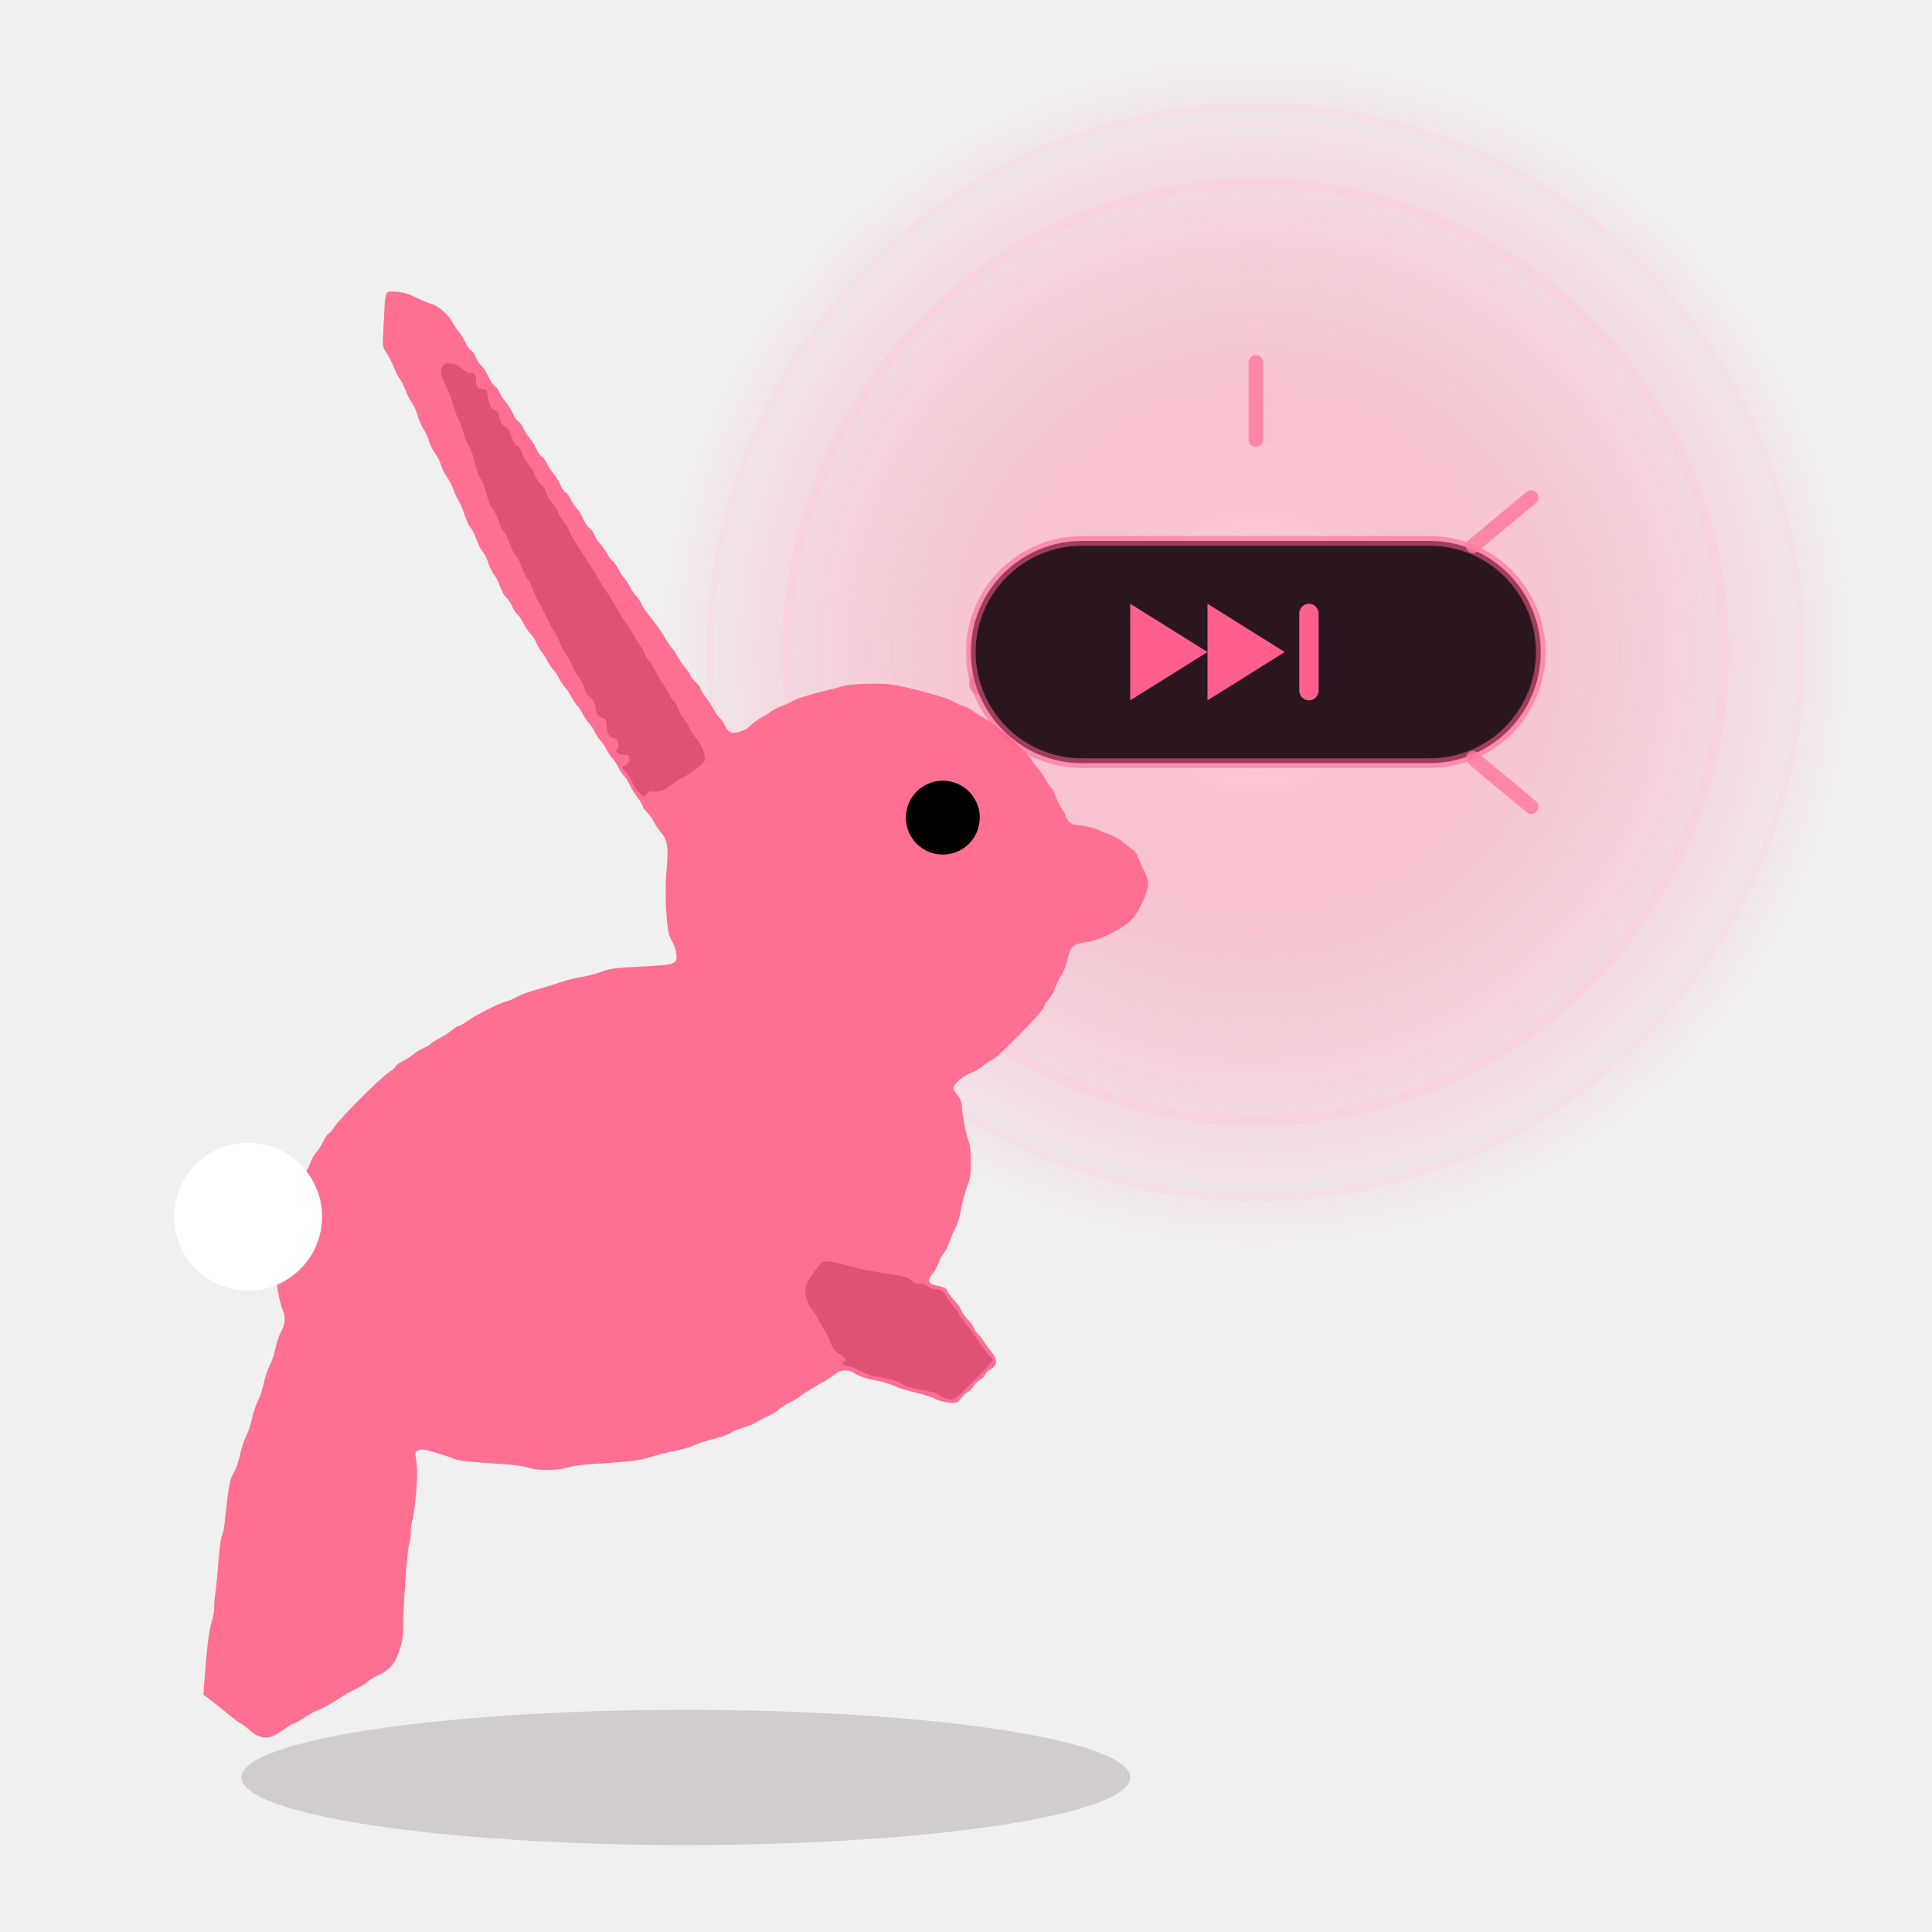
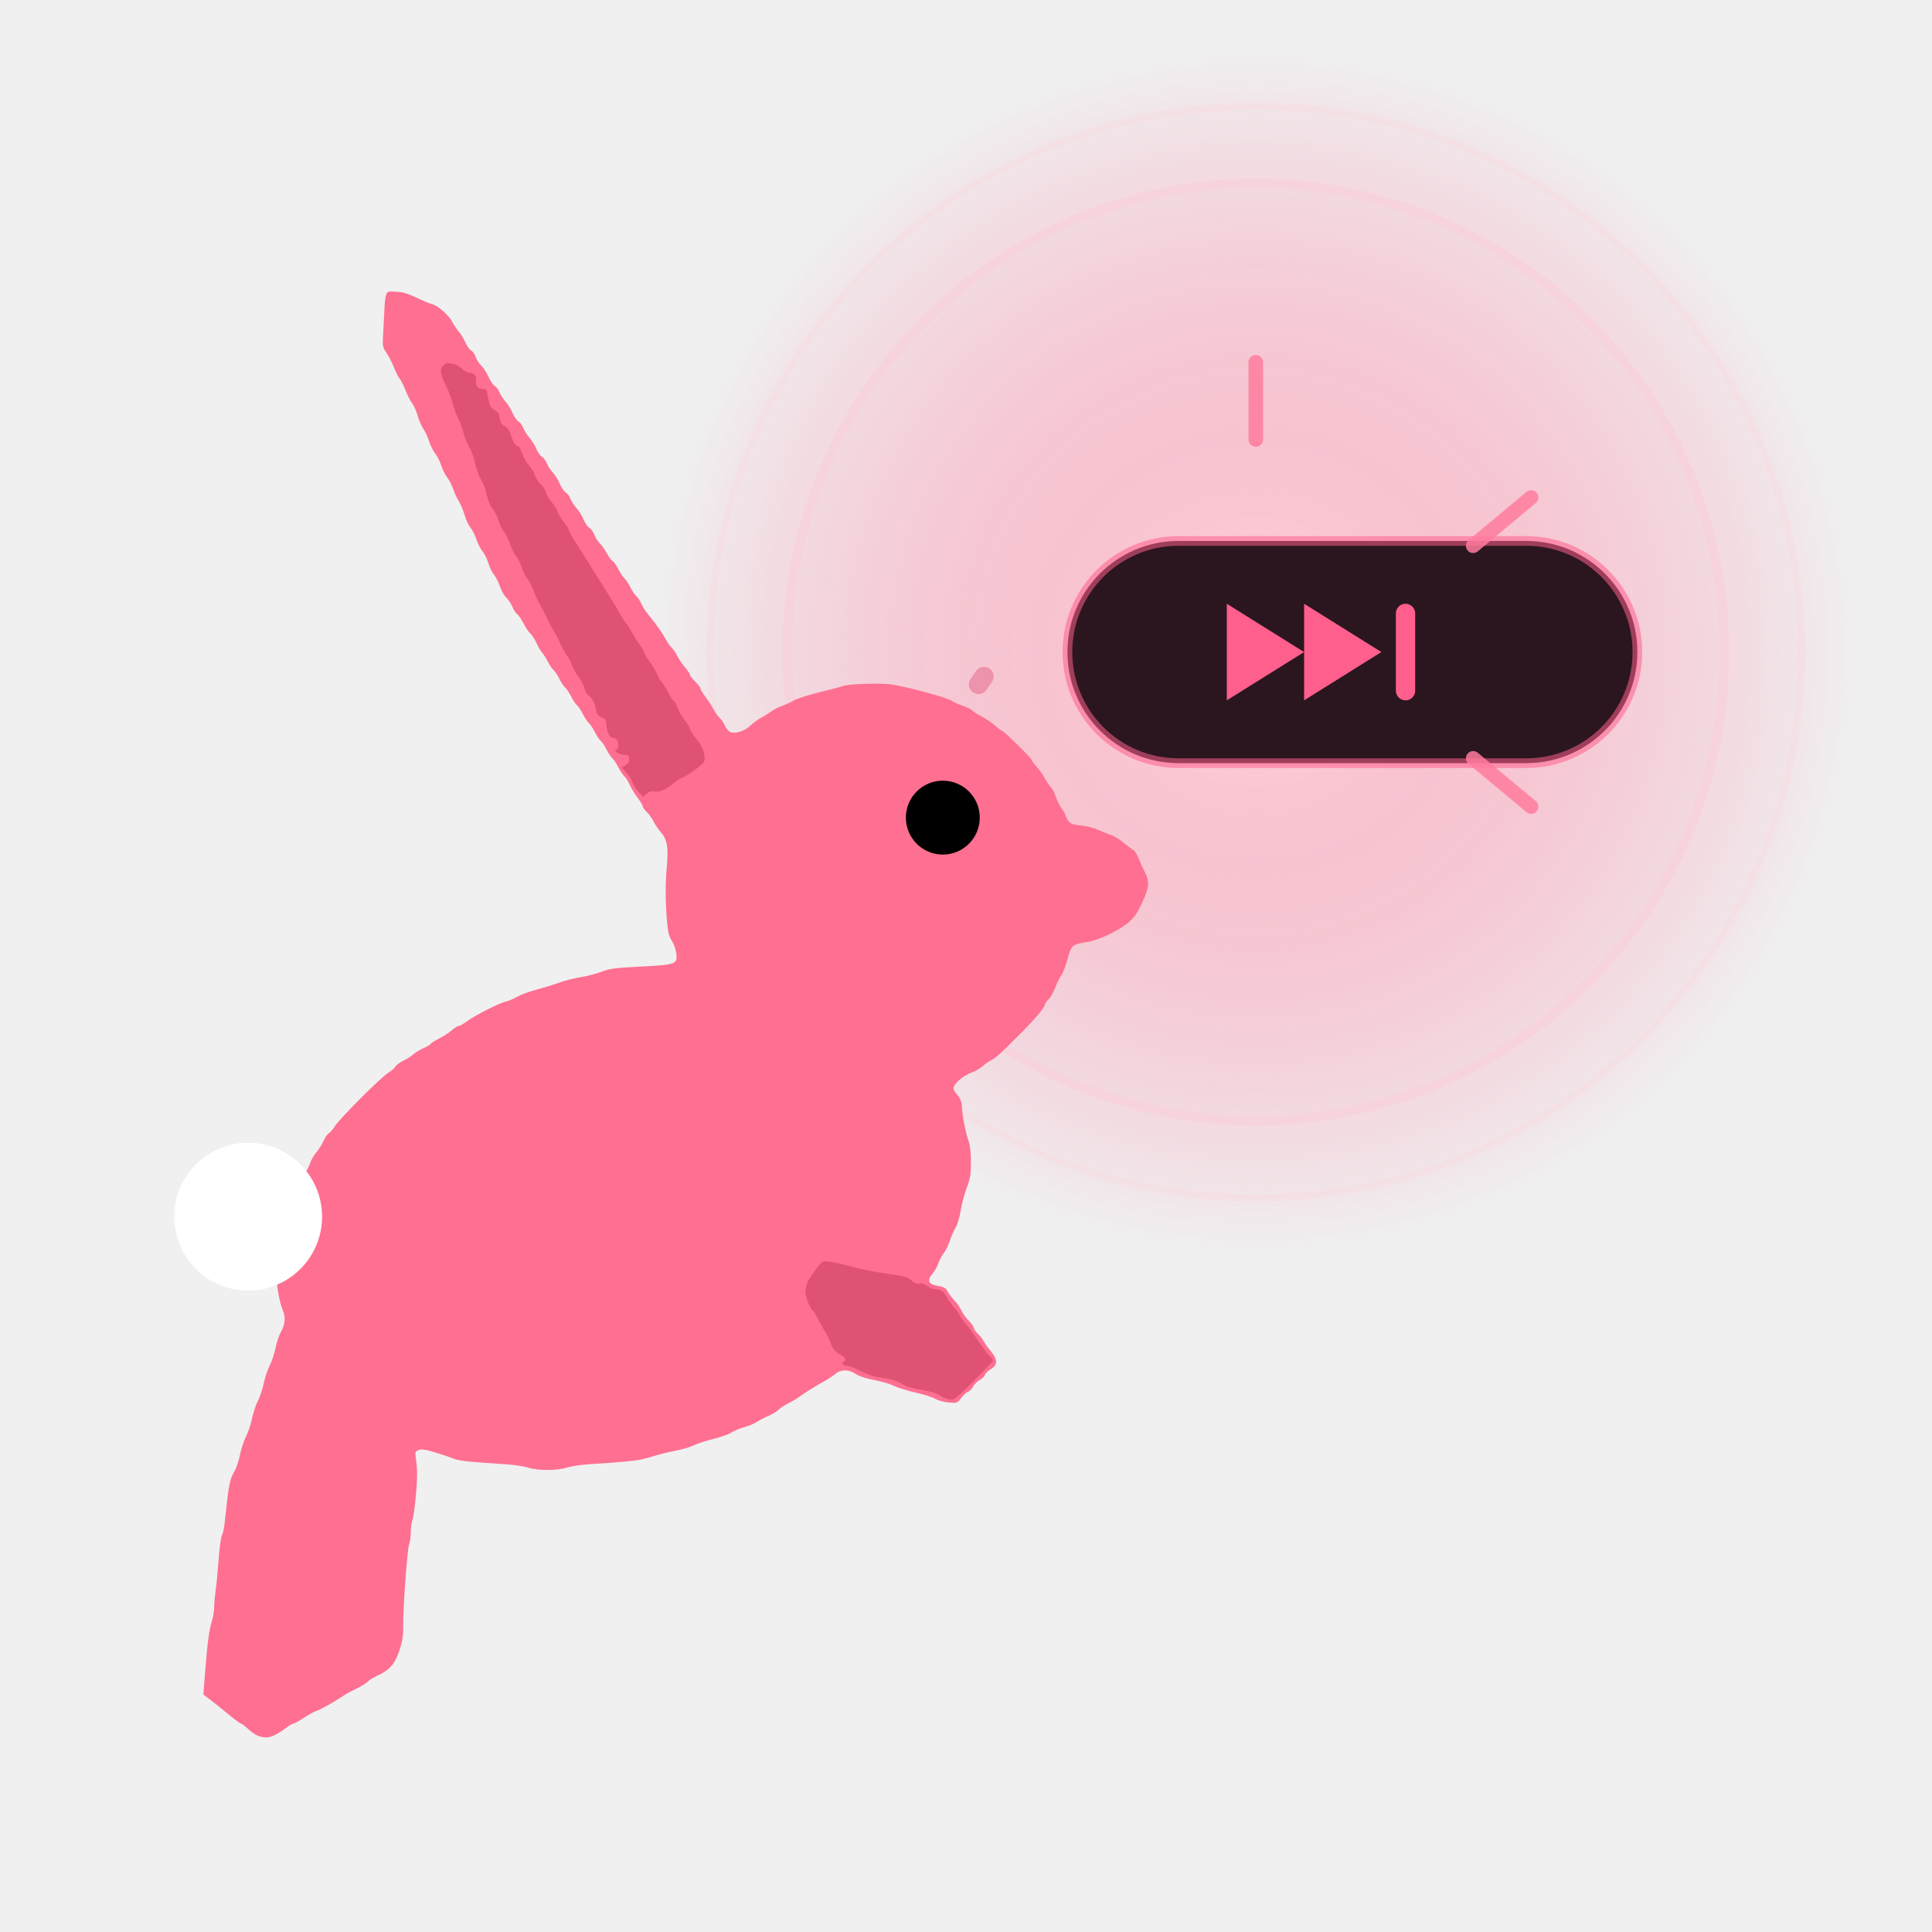
<svg xmlns="http://www.w3.org/2000/svg" viewBox="0 0 400 400" role="img" aria-label="Original illustration: the Bunny Skip mascot mid-leap toward a glowing &quot;skip&quot; pill button haloed by the site's signature sun/moon disc, not a screenshot of any real interface.">
  <defs>
    <radialGradient id="hbs-glow" cx="50%" cy="50%" r="50%">
      <stop offset="0%" stop-color="#FFD8E1" stop-opacity="0.95" />
      <stop offset="45%" stop-color="#FF91AC" stop-opacity="0.45" />
      <stop offset="100%" stop-color="#FE5F8C" stop-opacity="0" />
    </radialGradient>
  </defs>
  <circle cx="260" cy="135" r="125" fill="url(#hbs-glow)" />
  <circle cx="260" cy="135" r="97" fill="none" stroke="#FFC9D6" stroke-opacity="0.35" stroke-width="2" />
  <circle cx="260" cy="135" r="113" fill="none" stroke="#FFC9D6" stroke-opacity="0.18" stroke-width="1.5" />
-   <ellipse cx="142" cy="368" rx="92" ry="14" fill="#2B1620" opacity="0.16" />
  <path d="M 150 195 Q 195 155 205 138" fill="none" stroke="#E24777" stroke-opacity="0.4" stroke-width="4" stroke-dasharray="2 13" stroke-linecap="round" />
  <g transform="translate(-19,53) scale(0.306)">
    <path d="M 323.368 26.140 C 322.909 27.438, 322.439 30.750, 322.325 33.500 C 322.210 36.250, 321.825 43.675, 321.469 50 C 320.827 61.387, 320.847 61.539, 323.568 65.500 C 325.079 67.700, 327.364 72.158, 328.645 75.407 C 329.926 78.656, 331.661 82.073, 332.500 83 C 333.339 83.927, 335.110 87.454, 336.437 90.838 C 337.763 94.222, 339.790 98.189, 340.942 99.653 C 342.093 101.117, 343.747 104.832, 344.617 107.908 C 345.486 110.983, 347.269 115.086, 348.579 117.025 C 349.889 118.964, 351.606 122.697, 352.396 125.320 C 353.185 127.944, 355.052 131.691, 356.544 133.647 C 358.036 135.603, 359.873 139.252, 360.627 141.755 C 361.380 144.259, 363.153 147.823, 364.567 149.677 C 365.981 151.530, 367.856 155.174, 368.736 157.773 C 369.615 160.373, 371.341 164.075, 372.571 166 C 373.802 167.925, 375.530 172.058, 376.413 175.183 C 377.295 178.309, 379.072 182.134, 380.362 183.683 C 381.651 185.233, 383.488 188.876, 384.444 191.781 C 385.399 194.686, 387.281 198.369, 388.625 199.967 C 389.970 201.564, 391.740 205.129, 392.559 207.888 C 393.379 210.648, 395.097 214.164, 396.378 215.703 C 397.658 217.241, 399.462 220.798, 400.386 223.606 C 401.310 226.415, 403.220 229.790, 404.631 231.106 C 406.042 232.423, 407.881 235.200, 408.718 237.277 C 409.554 239.354, 411.022 241.604, 411.978 242.277 C 412.935 242.950, 414.858 245.750, 416.251 248.500 C 417.644 251.250, 419.749 254.372, 420.928 255.438 C 422.108 256.504, 423.978 259.423, 425.085 261.925 C 426.192 264.428, 427.925 267.381, 428.936 268.488 C 429.947 269.594, 431.692 272.330, 432.814 274.567 C 433.936 276.804, 435.597 279.250, 436.505 280.004 C 437.413 280.758, 439.211 283.456, 440.500 286 C 441.789 288.544, 443.589 291.244, 444.500 292 C 445.411 292.756, 447.211 295.456, 448.500 298 C 449.789 300.544, 451.589 303.244, 452.500 304 C 453.411 304.756, 455.211 307.456, 456.500 310 C 457.789 312.544, 459.589 315.244, 460.500 316 C 461.411 316.756, 463.211 319.456, 464.500 322 C 465.789 324.544, 467.589 327.244, 468.500 328 C 469.411 328.756, 471.211 331.456, 472.500 334 C 473.789 336.544, 475.589 339.244, 476.500 340 C 477.411 340.756, 479.211 343.456, 480.500 346 C 481.789 348.544, 483.616 351.266, 484.559 352.049 C 485.502 352.831, 487.071 355.334, 488.047 357.610 C 489.023 359.886, 491.436 363.864, 493.410 366.451 C 495.385 369.037, 497 371.715, 497 372.402 C 497 373.089, 498.169 374.742, 499.597 376.076 C 501.026 377.409, 503.111 380.300, 504.232 382.500 C 505.352 384.700, 507.540 387.957, 509.092 389.737 C 513.536 394.831, 514.414 399.725, 513.269 413 C 512.188 425.527, 512.233 436.536, 513.423 450.500 C 514.019 457.491, 514.739 460.351, 516.650 463.311 C 518.002 465.406, 519.366 469.296, 519.681 471.955 C 520.538 479.194, 519.560 479.551, 495.500 480.790 C 478.158 481.683, 474.636 482.150, 469 484.300 C 465.425 485.665, 459.155 487.297, 455.066 487.928 C 450.978 488.559, 444.453 490.215, 440.566 491.609 C 436.680 493.002, 429.657 495.161, 424.961 496.405 C 420.265 497.650, 414.415 499.824, 411.961 501.236 C 409.507 502.648, 406.059 504.104, 404.297 504.471 C 400.076 505.350, 383.668 513.679, 378.100 517.768 C 375.680 519.546, 373.108 521, 372.385 521 C 371.661 521, 369.591 522.291, 367.785 523.868 C 365.978 525.445, 362.169 527.912, 359.321 529.349 C 356.472 530.786, 353.835 532.458, 353.461 533.064 C 353.086 533.670, 350.917 534.975, 348.640 535.964 C 346.363 536.953, 343.375 538.760, 342 539.980 C 340.625 541.200, 337.419 543.258, 334.875 544.553 C 332.331 545.848, 329.990 547.584, 329.673 548.411 C 329.355 549.238, 327.179 551.124, 324.836 552.603 C 319.446 556.006, 291.921 583.581, 288.491 589.015 C 287.074 591.259, 285.292 593.335, 284.530 593.627 C 283.769 593.919, 282.159 596.260, 280.953 598.829 C 279.747 601.398, 277.512 604.924, 275.986 606.664 C 274.460 608.405, 272.658 611.555, 271.982 613.664 C 271.306 615.774, 269.665 618.956, 268.336 620.737 C 263.728 626.907, 259.224 627.370, 256.961 621.906 C 256.271 620.241, 254.085 617.668, 252.103 616.189 C 250.122 614.710, 248.050 612.952, 247.500 612.283 C 244.059 608.094, 226.681 605.733, 215.989 608.002 C 211.072 609.046, 208.601 610.355, 203.211 614.774 C 196.450 620.315, 192 625.399, 192 627.582 C 192 628.238, 190.591 631.786, 188.870 635.465 C 186.212 641.145, 185.829 642.906, 186.331 647.146 C 186.656 649.891, 187.785 653.569, 188.840 655.319 C 189.894 657.069, 191.329 660.286, 192.028 662.468 C 193.399 666.749, 201.796 676.326, 206.155 678.580 C 210.135 680.638, 223.925 685, 226.452 685 C 227.661 685, 231.957 683.875, 236 682.500 C 240.043 681.125, 243.914 680, 244.604 680 C 247.424 680, 249 683.148, 249.020 688.821 C 249.045 696.031, 251.275 708.326, 253.487 713.448 C 255.485 718.073, 254.976 723.231, 252.030 728.225 C 250.950 730.055, 249.384 734.797, 248.550 738.763 C 247.716 742.729, 245.915 748.117, 244.550 750.737 C 243.184 753.357, 241.384 758.757, 240.550 762.737 C 239.715 766.717, 237.915 772.117, 236.550 774.737 C 235.184 777.357, 233.384 782.757, 232.550 786.737 C 231.715 790.717, 229.915 796.117, 228.550 798.737 C 227.184 801.357, 225.361 806.863, 224.500 810.974 C 223.638 815.085, 222.131 819.810, 221.150 821.474 C 217.424 827.797, 216.863 830.628, 214.116 857 C 213.743 860.575, 212.899 864.465, 212.240 865.645 C 211.581 866.825, 210.571 874.250, 209.995 882.145 C 209.419 890.040, 208.510 899.546, 207.974 903.269 C 207.438 906.991, 207 911.982, 207 914.360 C 207 916.737, 206.305 920.891, 205.456 923.591 C 203.592 929.521, 202.390 938.615, 200.854 958.418 L 199.697 973.336 202.098 975.112 C 204.909 977.189, 211.292 982.280, 218.940 988.544 C 221.932 990.995, 224.755 993, 225.213 993 C 225.670 993, 227.974 994.779, 230.332 996.952 C 236.206 1002.366, 241.936 1003.670, 247.685 1000.900 C 249.987 999.791, 253.537 997.560, 255.573 995.942 C 257.609 994.324, 259.843 993, 260.537 993 C 261.231 993, 264.207 991.372, 267.150 989.381 C 270.092 987.391, 274.075 985.190, 276 984.489 C 279.511 983.211, 288.889 977.944, 294.500 974.098 C 296.150 972.967, 300.200 970.752, 303.500 969.175 C 306.800 967.598, 310.157 965.516, 310.960 964.548 C 311.763 963.581, 314.688 961.766, 317.460 960.515 C 325.667 956.811, 329.302 952.650, 332.323 943.500 C 334.318 937.460, 334.936 933.662, 334.845 928 C 334.659 916.345, 337.636 874.829, 338.883 871.685 C 339.497 870.137, 340 866.453, 340 863.500 C 340 860.547, 340.499 856.863, 341.109 855.315 C 342.326 852.225, 344.307 832.708, 344.287 824 C 344.281 820.975, 343.931 816.379, 343.511 813.786 C 342.805 809.424, 342.928 808.990, 345.153 807.976 C 347.070 807.103, 349.276 807.383, 356.029 809.360 C 360.688 810.724, 366.300 812.611, 368.500 813.555 C 372.279 815.174, 378.661 815.881, 404.500 817.537 C 410 817.889, 416.750 818.907, 419.500 819.798 C 426.013 821.908, 438.990 821.908, 445.500 819.796 C 448.250 818.905, 454.775 817.895, 460 817.553 C 489.707 815.609, 494.745 815.014, 502.500 812.539 C 506.900 811.134, 514.325 809.265, 519 808.385 C 523.675 807.505, 529.300 805.861, 531.500 804.731 C 533.700 803.602, 539.694 801.633, 544.819 800.357 C 549.945 799.082, 555.355 797.172, 556.841 796.113 C 558.328 795.054, 562.234 793.413, 565.522 792.465 C 568.810 791.517, 572.645 789.934, 574.044 788.949 C 575.444 787.963, 579.044 786.069, 582.044 784.740 C 585.045 783.411, 588.147 781.541, 588.937 780.584 C 589.728 779.627, 592.653 777.692, 595.437 776.284 C 598.222 774.876, 601.625 772.852, 603 771.787 C 605.809 769.610, 614.460 764.240, 620.500 760.923 C 622.700 759.715, 625.772 757.663, 627.327 756.363 C 631.096 753.212, 636.420 753.242, 641.129 756.442 C 643.391 757.979, 648.013 759.500, 653.603 760.548 C 658.488 761.463, 664.513 763.233, 666.992 764.480 C 669.472 765.728, 676 767.755, 681.500 768.985 C 687 770.215, 692.974 772.115, 694.775 773.208 C 696.576 774.300, 700.673 775.432, 703.878 775.723 C 709.629 776.244, 709.743 776.203, 712.442 772.665 C 713.947 770.692, 716.043 768.804, 717.100 768.468 C 718.157 768.133, 719.700 766.548, 720.528 764.946 C 721.356 763.344, 723.344 761.356, 724.946 760.528 C 726.548 759.700, 728.135 758.150, 728.473 757.084 C 728.812 756.017, 730.644 754.228, 732.544 753.106 C 737.251 750.329, 737.219 746.649, 732.439 740.927 C 730.480 738.583, 728.273 735.503, 727.534 734.082 C 726.795 732.662, 725.022 730.409, 723.595 729.076 C 722.168 727.742, 721 726.033, 721 725.276 C 721 724.520, 719.385 722.238, 717.411 720.205 C 715.437 718.173, 713.225 715.081, 712.495 713.334 C 711.765 711.587, 709.735 708.659, 707.983 706.829 C 706.231 704.998, 704.173 702.294, 703.410 700.821 C 702.012 698.123, 701.201 697.693, 695.242 696.493 C 690.215 695.482, 689.377 692.786, 692.847 688.797 C 694.424 686.983, 696.293 683.700, 697.002 681.500 C 697.710 679.300, 699.309 676.276, 700.554 674.781 C 701.800 673.286, 703.596 669.686, 704.546 666.781 C 705.496 663.876, 707.316 659.696, 708.590 657.492 C 709.864 655.287, 711.429 650.115, 712.068 645.999 C 712.707 641.882, 714.528 634.993, 716.115 630.689 C 718.575 624.017, 719 621.403, 719 612.952 C 719 606.745, 718.462 601.631, 717.562 599.270 C 715.709 594.413, 713 580.789, 713 576.327 C 713 572.521, 711.780 569.632, 708.781 566.335 C 707.570 565.004, 707.043 563.440, 707.413 562.274 C 708.402 559.159, 714.175 554.445, 719.314 552.555 C 721.962 551.582, 725.337 549.664, 726.814 548.292 C 728.291 546.921, 730.850 545.101, 732.500 544.247 C 736.022 542.426, 737.293 541.291, 750.500 528.177 C 761.732 517.025, 769 508.562, 769 506.637 C 769 505.929, 770.120 504.296, 771.490 503.010 C 772.859 501.723, 774.904 498.157, 776.034 495.085 C 777.164 492.013, 779.065 488.151, 780.257 486.503 C 781.450 484.854, 783.342 479.909, 784.463 475.513 C 786.803 466.333, 787.488 465.759, 798.132 464.059 C 805.978 462.805, 819.865 456.055, 826.314 450.360 C 829.423 447.615, 831.885 443.933, 834.842 437.612 C 839.653 427.326, 840.016 423.216, 836.670 416.899 C 835.389 414.480, 833.519 410.341, 832.516 407.703 C 831.513 405.064, 829.946 402.506, 829.034 402.018 C 828.122 401.530, 825.163 399.302, 822.459 397.067 C 819.754 394.832, 815.957 392.496, 814.021 391.876 C 812.084 391.255, 808.179 389.666, 805.342 388.345 C 802.461 387.003, 797.255 385.668, 793.548 385.322 C 788.085 384.812, 786.565 384.263, 784.956 382.216 C 783.880 380.849, 783 379.203, 783 378.559 C 783 377.915, 781.888 375.881, 780.529 374.039 C 779.170 372.197, 777.345 368.544, 776.474 365.922 C 775.603 363.299, 774.262 360.633, 773.495 359.996 C 772.727 359.359, 770.785 356.509, 769.179 353.663 C 767.573 350.817, 764.850 346.981, 763.129 345.138 C 761.408 343.296, 760 341.344, 760 340.801 C 760 339.685, 740.910 321.025, 739.753 321.010 C 739.342 321.005, 737.317 319.483, 735.253 317.630 C 733.189 315.776, 729.222 313.111, 726.437 311.708 C 723.653 310.304, 720.806 308.471, 720.110 307.633 C 719.415 306.795, 716.518 305.347, 713.673 304.414 C 710.828 303.482, 707.313 301.887, 705.862 300.871 C 702.825 298.744, 674.628 291.155, 665.035 289.883 C 657.351 288.864, 636.390 289.521, 632.778 290.894 C 631.378 291.427, 624.218 293.308, 616.866 295.076 C 609.515 296.843, 601.685 299.335, 599.467 300.613 C 597.249 301.890, 593.455 303.634, 591.036 304.487 C 588.617 305.341, 585.256 307.089, 583.569 308.371 C 581.881 309.654, 578.925 311.495, 577 312.462 C 575.075 313.429, 571.870 315.781, 569.879 317.688 C 565.714 321.675, 559.125 323.673, 555.876 321.933 C 554.751 321.332, 553.231 319.404, 552.498 317.649 C 551.765 315.895, 550.180 313.569, 548.976 312.480 C 547.772 311.391, 545.913 308.788, 544.846 306.696 C 543.778 304.604, 541.351 300.857, 539.452 298.369 C 537.553 295.882, 536 293.295, 536 292.620 C 536 291.945, 534.425 289.866, 532.500 288 C 530.575 286.134, 529 284.102, 529 283.484 C 529 282.866, 527.489 280.591, 525.643 278.430 C 523.796 276.268, 521.354 272.670, 520.216 270.433 C 519.078 268.196, 517.403 265.750, 516.495 264.996 C 515.587 264.242, 513.742 261.572, 512.395 259.063 C 510.055 254.702, 506.337 249.482, 500.319 242.105 C 498.796 240.238, 496.822 237.088, 495.933 235.105 C 495.044 233.122, 493.536 230.853, 492.580 230.063 C 491.625 229.272, 489.789 226.544, 488.500 224 C 487.211 221.456, 485.411 218.756, 484.500 218 C 483.589 217.244, 481.736 214.439, 480.381 211.766 C 479.027 209.093, 477.319 206.676, 476.587 206.395 C 475.854 206.114, 474.092 203.747, 472.671 201.136 C 471.249 198.525, 469.119 195.513, 467.936 194.444 C 466.754 193.375, 465.105 190.799, 464.273 188.721 C 463.440 186.642, 461.884 184.473, 460.814 183.900 C 459.744 183.328, 457.970 180.753, 456.872 178.180 C 455.774 175.606, 453.625 172.150, 452.096 170.500 C 450.566 168.850, 448.733 166.020, 448.020 164.212 C 447.308 162.403, 445.858 160.459, 444.797 159.891 C 443.736 159.324, 441.970 156.753, 440.872 154.180 C 439.774 151.606, 437.625 148.150, 436.096 146.500 C 434.566 144.850, 432.733 142.020, 432.020 140.212 C 431.308 138.403, 429.858 136.459, 428.797 135.891 C 427.736 135.324, 426.043 132.932, 425.033 130.577 C 424.023 128.221, 421.884 124.765, 420.280 122.897 C 418.676 121.029, 416.770 118.020, 416.044 116.212 C 415.319 114.403, 413.858 112.459, 412.797 111.891 C 411.736 111.324, 409.970 108.753, 408.872 106.180 C 407.774 103.606, 405.625 100.150, 404.096 98.500 C 402.566 96.850, 400.733 94.020, 400.020 92.212 C 399.308 90.403, 397.871 88.466, 396.826 87.907 C 395.781 87.348, 393.879 84.552, 392.598 81.695 C 391.318 78.838, 389.097 75.421, 387.664 74.103 C 386.231 72.785, 384.559 70.194, 383.949 68.345 C 383.339 66.497, 381.946 64.506, 380.854 63.922 C 379.762 63.338, 378.061 60.975, 377.074 58.672 C 376.087 56.369, 373.979 52.940, 372.389 51.053 C 370.800 49.165, 368.825 46.208, 368 44.483 C 365.998 40.295, 358.234 33.462, 354.500 32.600 C 352.850 32.219, 348.125 30.257, 344 28.239 C 338.521 25.559, 334.844 24.464, 330.352 24.175 C 324.627 23.807, 324.147 23.942, 323.368 26.140" fill="#FF6F91" />
    <path d="M 362.012 73.988 C 359.374 76.626, 359.849 79.988, 364.017 88.176 C 365.606 91.297, 367.636 96.697, 368.526 100.176 C 369.417 103.654, 371.003 107.971, 372.051 109.769 C 373.098 111.567, 374.670 115.842, 375.544 119.269 C 376.418 122.696, 378.235 127.187, 379.580 129.249 C 380.926 131.311, 382.712 136.261, 383.550 140.249 C 384.387 144.237, 386.188 149.189, 387.552 151.253 C 388.916 153.317, 390.640 157.905, 391.383 161.450 C 392.221 165.447, 393.725 169.072, 395.342 170.995 C 396.777 172.700, 398.638 176.408, 399.477 179.235 C 400.317 182.062, 401.896 185.324, 402.986 186.485 C 404.076 187.646, 405.883 191.252, 407 194.500 C 408.117 197.748, 409.917 201.348, 411 202.500 C 412.083 203.652, 413.883 207.252, 415 210.500 C 416.117 213.748, 417.892 217.326, 418.943 218.452 C 419.995 219.579, 421.858 223.200, 423.084 226.500 C 424.310 229.800, 426.292 234.075, 427.488 236 C 428.685 237.925, 430.850 242.110, 432.300 245.300 C 433.749 248.490, 435.794 252.315, 436.844 253.800 C 437.893 255.285, 439.791 258.975, 441.062 262 C 442.332 265.025, 444.375 268.726, 445.600 270.225 C 446.825 271.723, 448.371 274.648, 449.034 276.725 C 449.697 278.801, 451.752 282.475, 453.600 284.890 C 455.449 287.304, 457.250 290.817, 457.603 292.696 C 457.967 294.640, 459.226 296.757, 460.521 297.606 C 463.048 299.261, 464.942 303.130, 465.402 307.577 C 465.672 310.180, 467.461 311.897, 471.315 313.256 C 471.764 313.414, 472.266 315.364, 472.432 317.589 C 472.823 322.831, 474.566 326, 477.060 326 C 478.260 326, 479.425 326.988, 479.997 328.491 C 481.046 331.251, 480.388 334, 478.679 334 C 478.070 334, 478.359 334.788, 479.321 335.750 C 480.284 336.712, 482.518 337.500, 484.286 337.500 C 487.003 337.500, 487.547 337.902, 487.802 340.101 C 488.023 342.008, 487.394 343.167, 485.446 344.444 L 482.787 346.185 485.760 349.343 C 487.394 351.079, 489.255 354.067, 489.895 355.982 C 490.535 357.897, 492.481 360.933, 494.220 362.727 L 497.382 365.990 499.640 363.868 C 501.235 362.370, 502.706 361.902, 504.648 362.273 C 508.296 362.970, 511.447 361.670, 517.590 356.931 C 520.392 354.769, 523.108 353, 523.625 353 C 524.142 353, 527.701 350.838, 531.533 348.195 C 536.330 344.886, 538.608 342.645, 538.845 340.999 C 539.392 337.212, 536.941 330.809, 533.486 327 C 531.740 325.075, 529.721 321.925, 528.998 320 C 528.276 318.075, 526.479 315.150, 525.005 313.500 C 523.531 311.850, 521.540 308.363, 520.580 305.750 C 519.620 303.137, 518.429 301, 517.934 301 C 517.439 301, 515.851 298.637, 514.407 295.750 C 512.962 292.863, 510.950 289.594, 509.937 288.486 C 508.924 287.379, 507.361 284.714, 506.463 282.565 C 505.565 280.416, 503.293 276.645, 501.415 274.185 C 499.537 271.725, 498 269.170, 498 268.506 C 498 267.843, 496.723 265.537, 495.161 263.381 C 493.600 261.226, 491.082 257.221, 489.566 254.481 C 488.050 251.742, 486.005 248.600, 485.022 247.500 C 484.038 246.400, 482.458 243.925, 481.510 242 C 480.562 240.075, 478.325 236.250, 476.539 233.500 C 474.753 230.750, 471.354 225.350, 468.986 221.500 C 463.003 211.771, 455.333 199.589, 450.812 192.636 C 448.716 189.411, 447 186.212, 447 185.527 C 447 184.842, 445.450 182.322, 443.555 179.928 C 441.660 177.534, 439.834 174.473, 439.496 173.127 C 439.158 171.781, 437.357 168.899, 435.494 166.722 C 433.632 164.546, 431.815 161.433, 431.457 159.804 C 431.099 158.176, 429.515 155.692, 427.936 154.285 C 426.357 152.878, 424.547 150.101, 423.914 148.114 C 423.281 146.126, 421.472 143.134, 419.894 141.466 C 418.316 139.797, 416.302 136.309, 415.419 133.716 C 414.535 131.122, 413.517 128.993, 413.156 128.985 C 411.227 128.940, 409.622 126.701, 408.062 121.880 C 406.811 118.014, 405.574 116.134, 403.667 115.198 C 401.212 113.995, 400.562 112.718, 399.789 107.581 C 399.630 106.525, 398.150 104.918, 396.500 104.010 C 394.061 102.667, 393.340 101.435, 392.643 97.429 C 391.384 90.194, 391.280 90, 388.654 90 C 385.435 90, 383.768 87.776, 384.163 84.010 C 384.506 80.740, 382.966 79.043, 379.632 79.015 C 378.605 79.007, 376.226 77.650, 374.347 76 C 372.468 74.350, 370.083 73, 369.047 73 C 368.011 73, 366.487 72.740, 365.659 72.423 C 364.825 72.103, 363.200 72.800, 362.012 73.988" fill="#e05274" />
    <path d="M 618.371 680.710 C 616.339 682.132, 609.790 691.259, 608.379 694.635 C 607.621 696.450, 607 699.263, 607 700.885 C 607 704.178, 610.232 712.407, 611.940 713.463 C 612.547 713.838, 614.435 716.925, 616.135 720.323 C 617.834 723.720, 619.815 727.175, 620.536 728 C 621.257 728.825, 622.783 732.006, 623.927 735.068 C 625.605 739.559, 626.781 741.070, 630.004 742.882 C 633.917 745.081, 635.164 747.445, 632.823 748.226 C 630.892 748.869, 632.930 751, 635.476 751 C 636.773 751, 640.744 752.544, 644.300 754.431 C 648.819 756.828, 653.114 758.188, 658.559 758.945 C 662.845 759.541, 667.622 760.697, 669.176 761.514 C 670.729 762.331, 673.253 763.660, 674.785 764.466 C 676.317 765.272, 681.434 766.551, 686.157 767.307 C 691.680 768.191, 695.858 769.475, 697.863 770.902 C 699.578 772.124, 702.509 773.371, 704.375 773.674 C 707.627 774.201, 708.323 773.674, 720.885 761.190 C 728.098 754.020, 734 747.740, 734 747.232 C 734 746.725, 733.046 745.453, 731.880 744.405 C 729.972 742.690, 727.705 739.598, 720.723 729.185 C 719.500 727.361, 716.813 723.846, 714.750 721.374 C 712.688 718.901, 711 716.457, 711 715.942 C 711 715.427, 709.486 713.317, 707.636 711.253 C 705.786 709.189, 703.532 706.051, 702.626 704.280 C 700.774 700.658, 698.286 699, 694.701 699 C 693.364 699, 691.064 698.051, 689.590 696.892 C 687.845 695.520, 686.018 694.955, 684.354 695.273 C 682.545 695.618, 680.877 694.973, 678.649 693.066 C 675.903 690.715, 673.774 690.136, 662 688.536 C 654.575 687.527, 644 685.422, 638.500 683.858 C 627.272 680.665, 620.051 679.535, 618.371 680.710" fill="#e05274" />
    <circle fill="#FFFFFF" cx="230" cy="650" r="50" />
    <circle fill="#000000" cx="700" cy="380" r="25" />
  </g>
-   <g transform="translate(260,135)">
+   <g transform="translate(280,135)">
    <rect x="-59" y="-23" width="118" height="46" rx="23" fill="#2B1620" />
    <rect x="-59" y="-23" width="118" height="46" rx="23" fill="none" stroke="#FE5F8C" stroke-opacity="0.55" stroke-width="2" />
    <g fill="#FE5F8C">
      <path d="M -26 -10 L -26 10 L -10 0 Z" />
      <path d="M -10 -10 L -10 10 L 6 0 Z" />
      <rect x="9" y="-10" width="4" height="20" rx="2" />
    </g>
  </g>
  <g stroke="#FF7B9D" stroke-width="3" stroke-linecap="round" opacity="0.85">
    <line x1="260" y1="75" x2="260" y2="91" />
    <line x1="317" y1="103" x2="305" y2="113" />
    <line x1="317" y1="167" x2="305" y2="157" />
  </g>
</svg>
